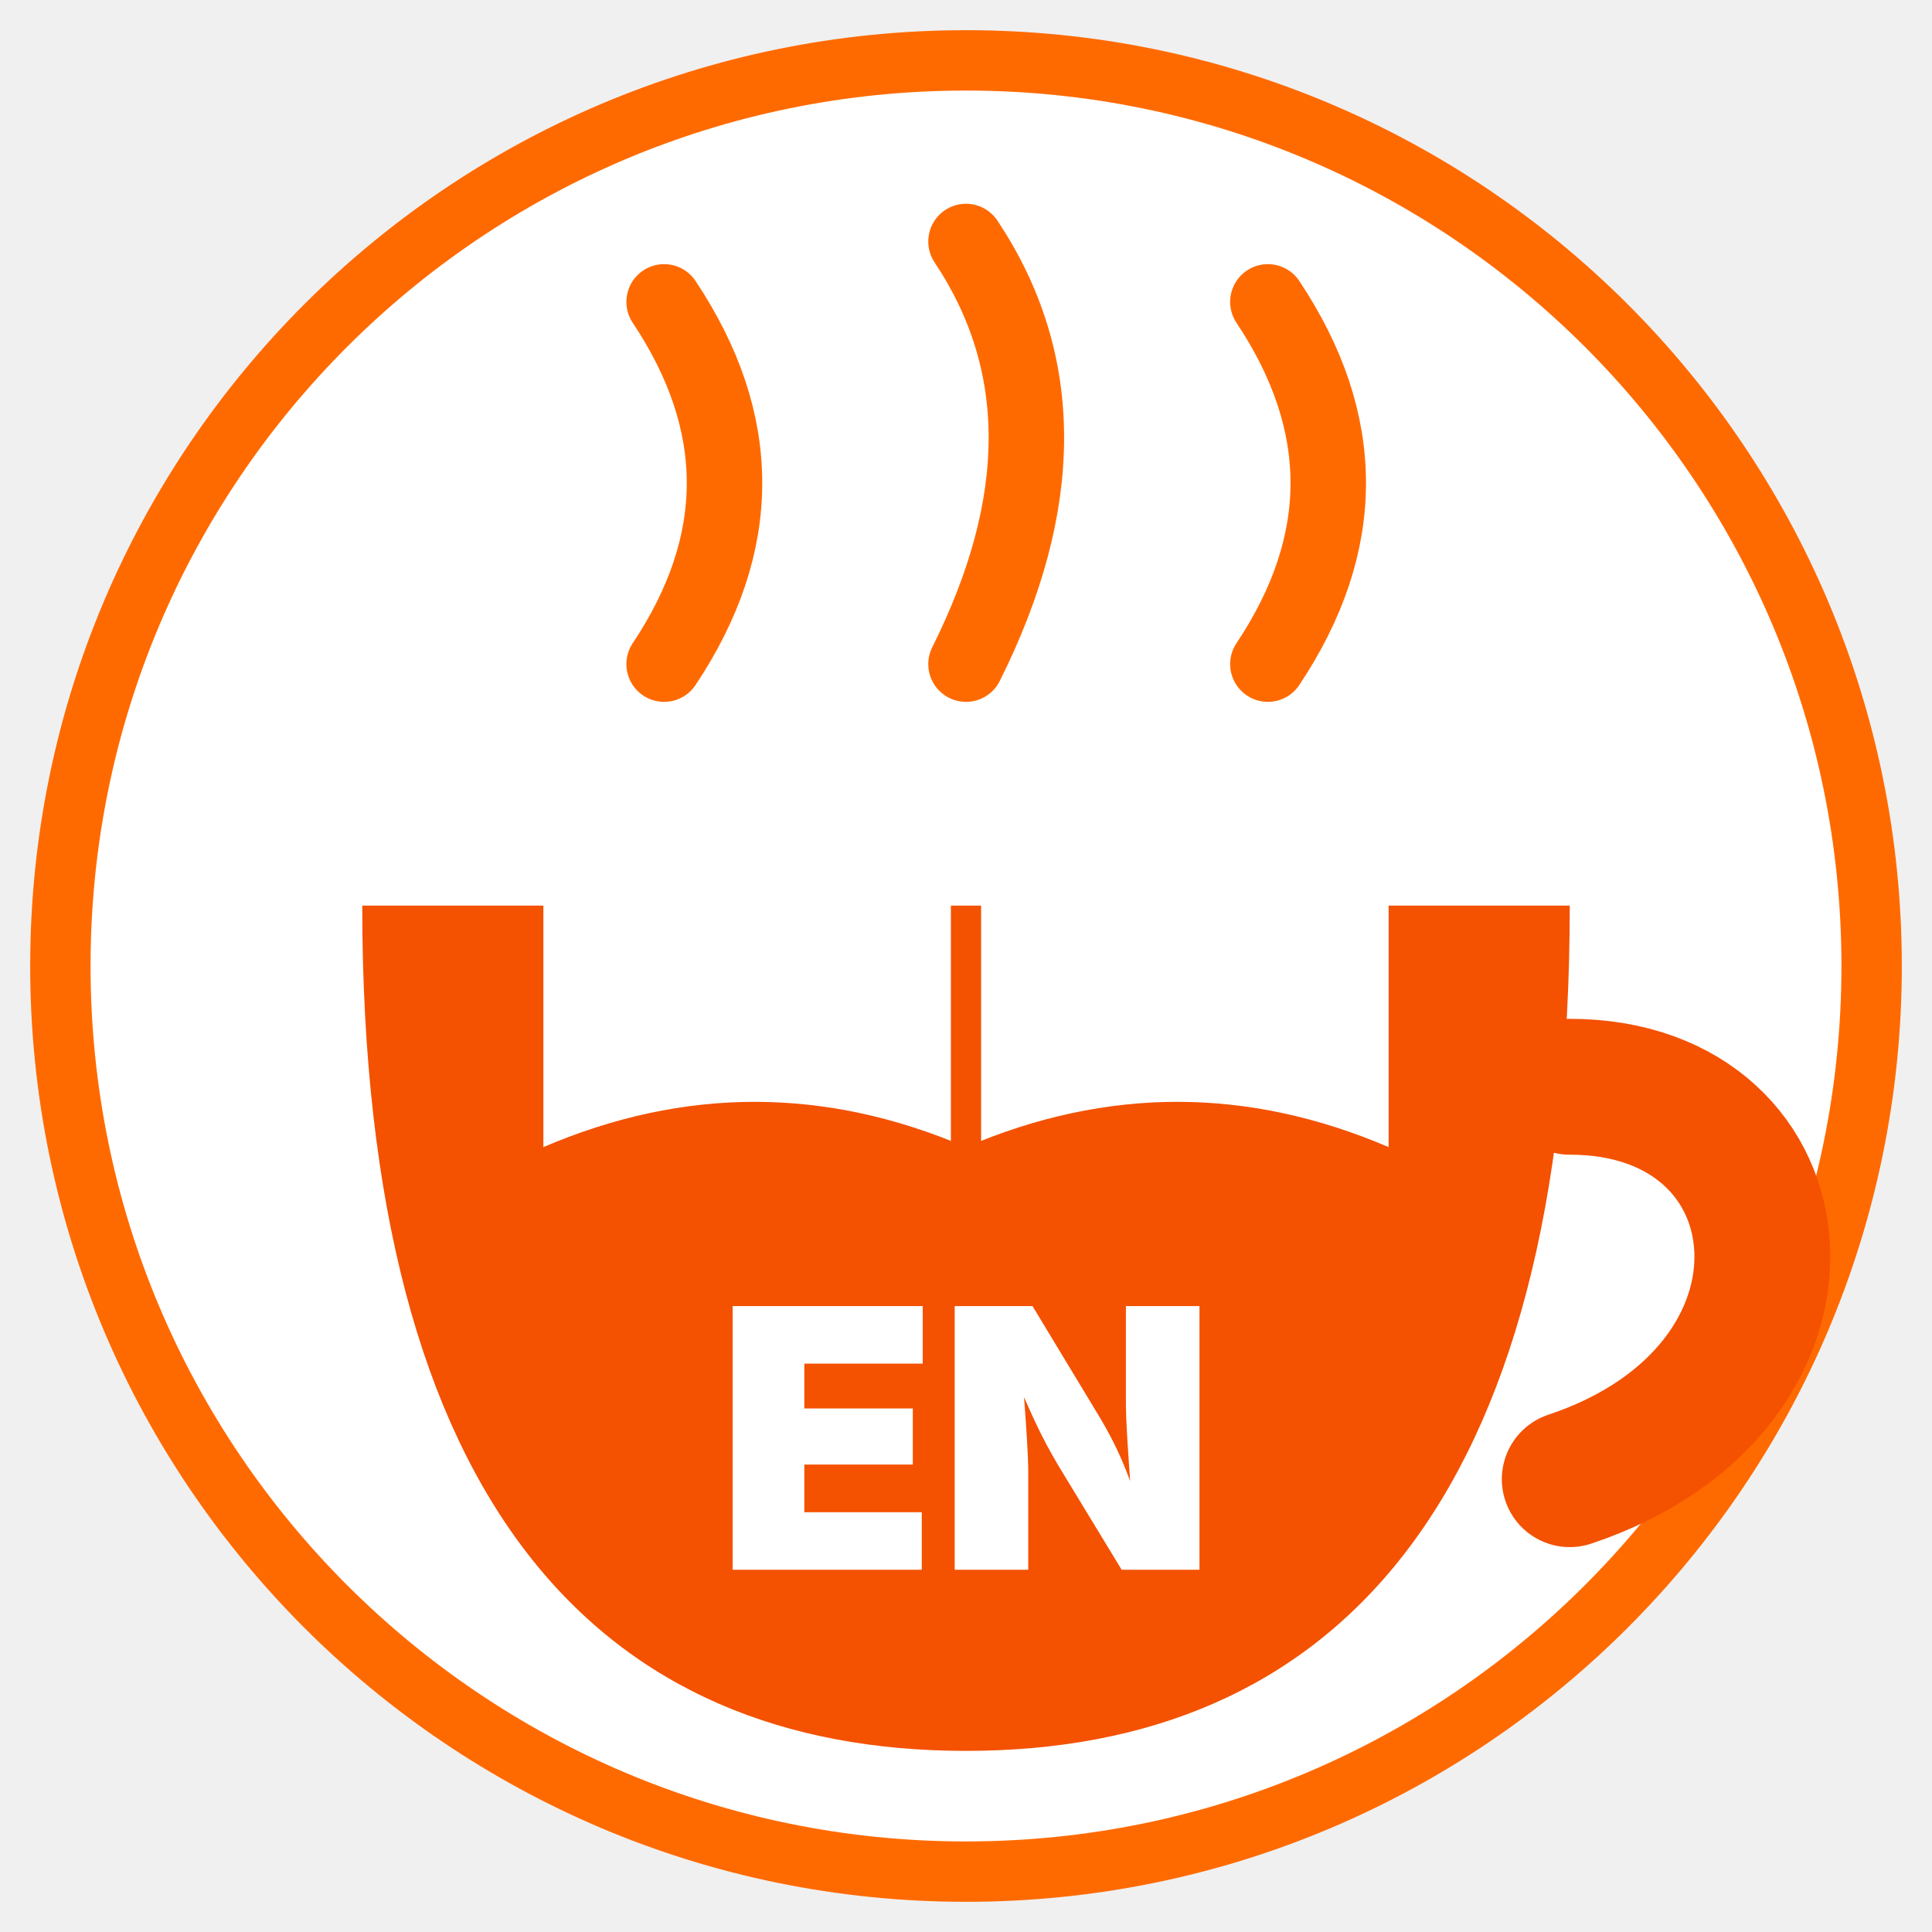
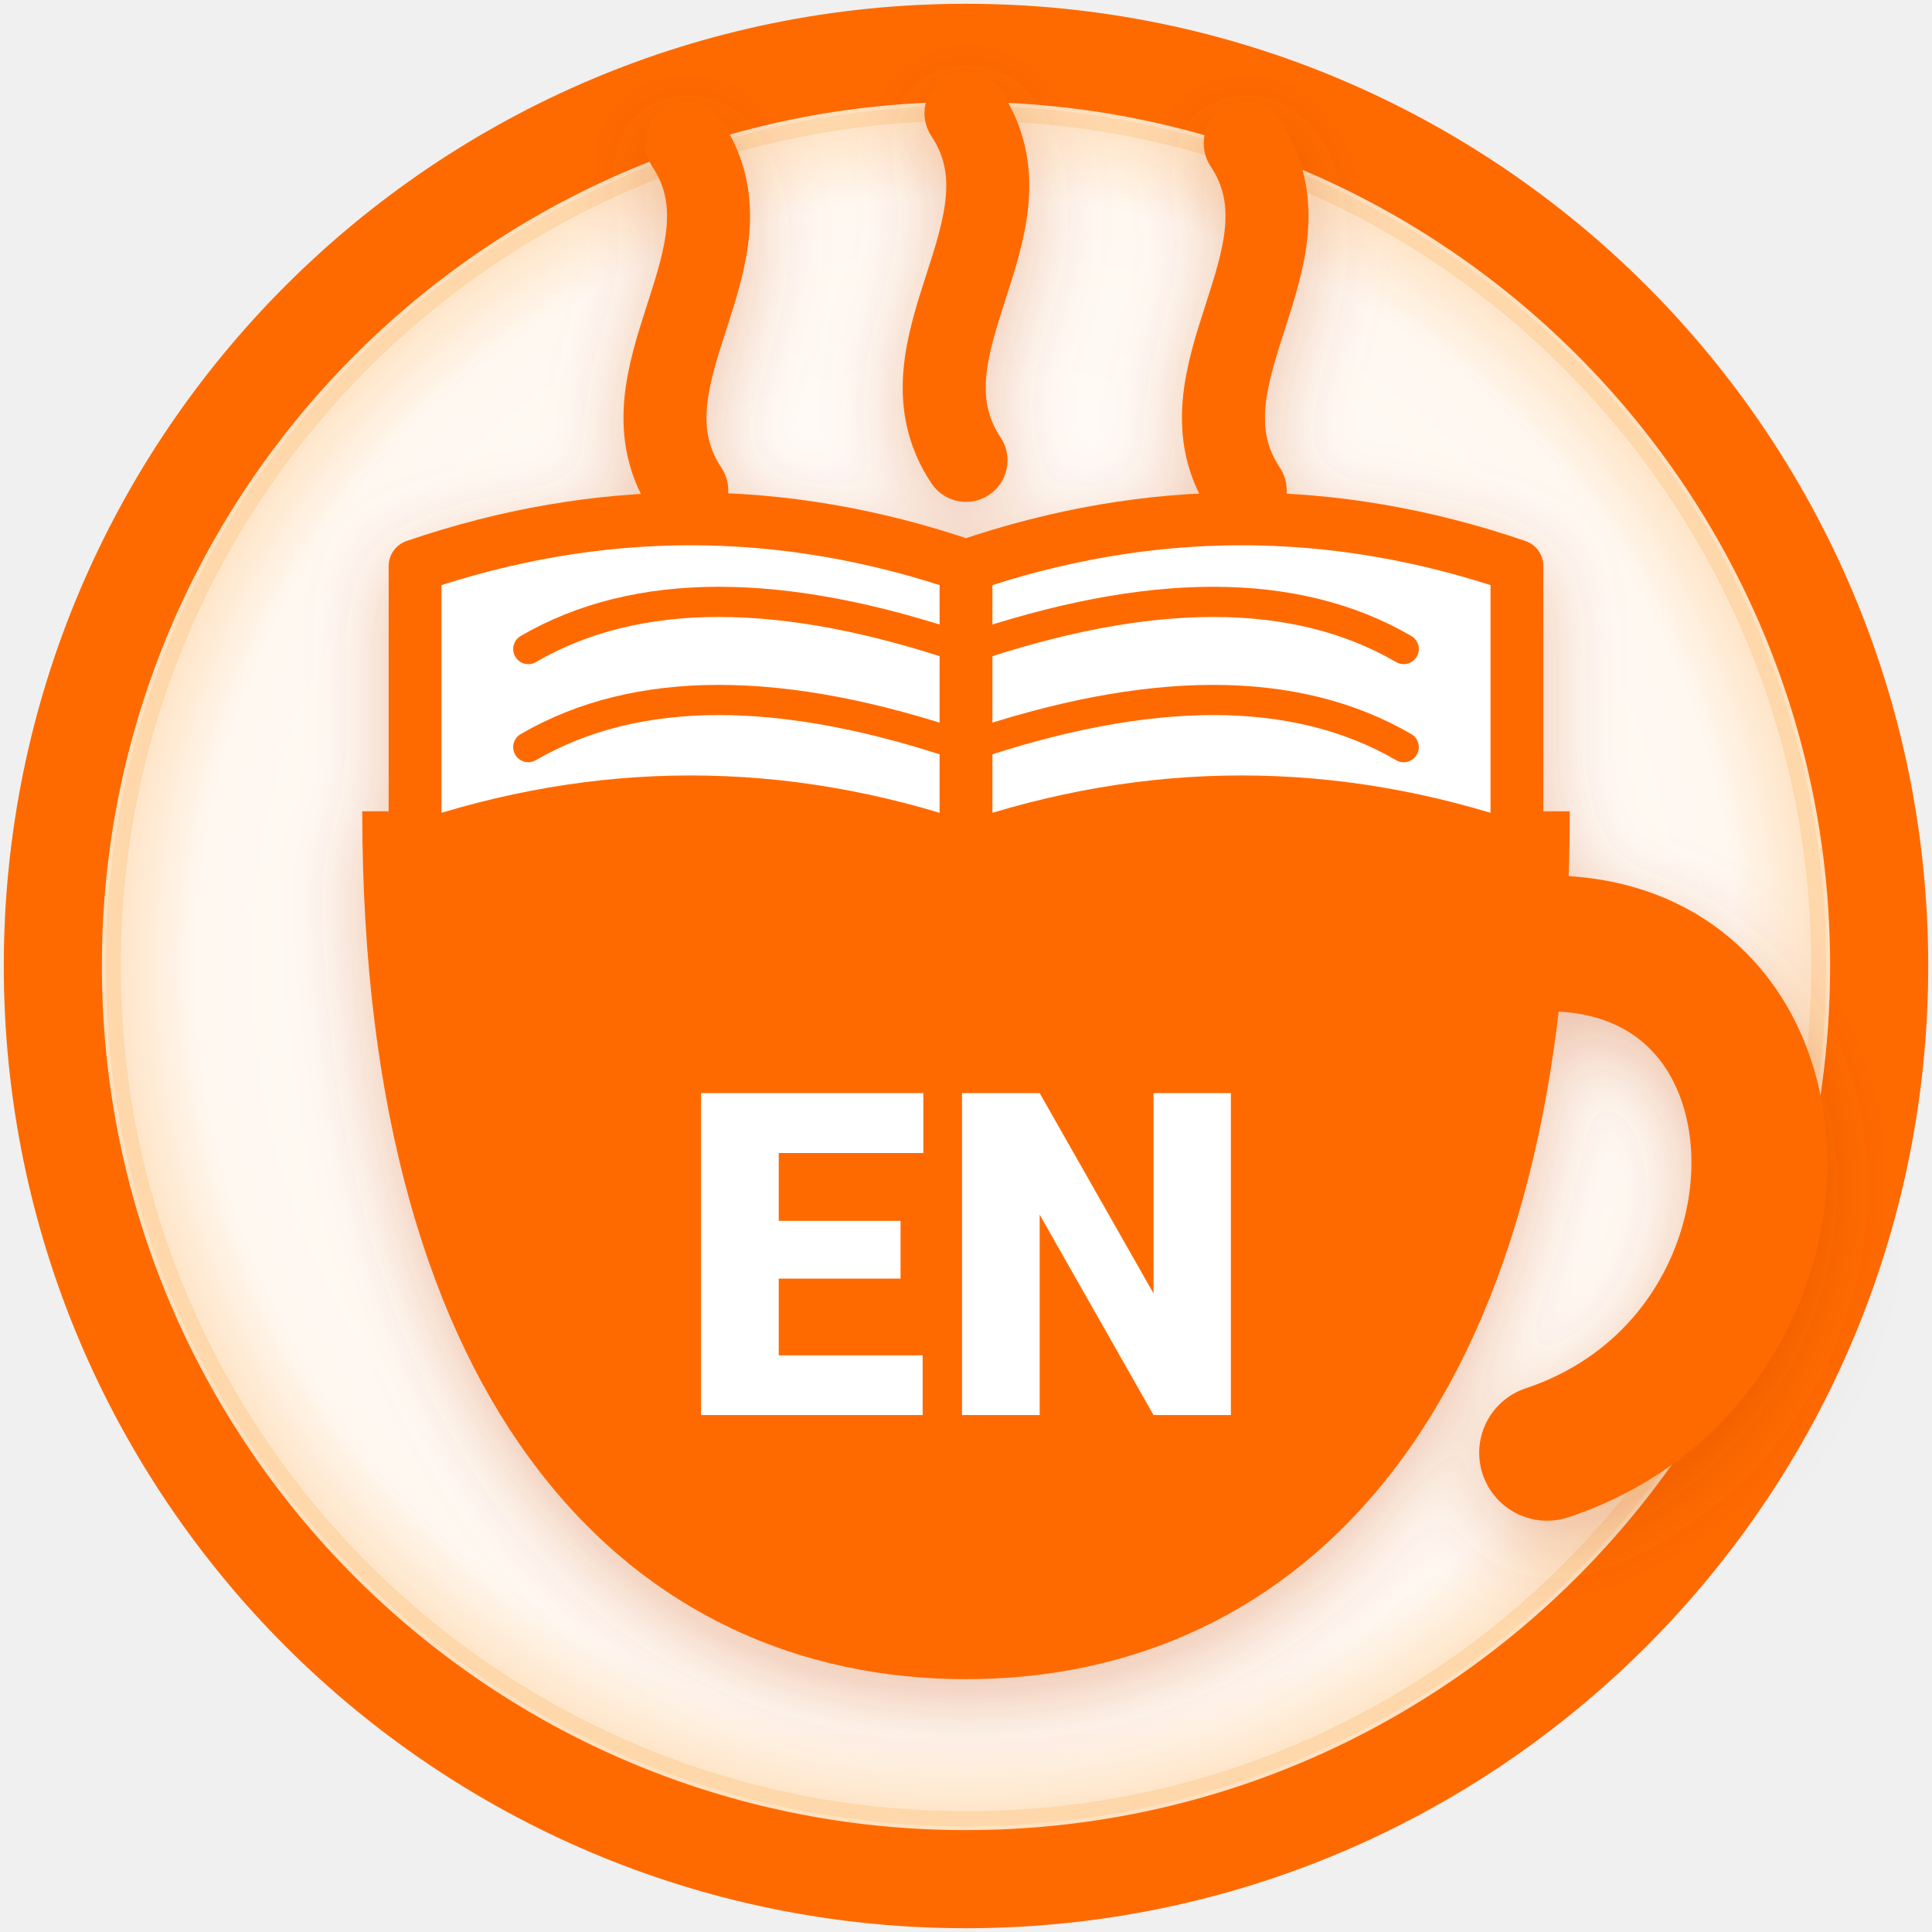
- <svg xmlns="http://www.w3.org/2000/svg" viewBox="0 0 64 64" width="64" height="64">
-   <circle cx="32" cy="32" r="30" fill="#FFF" stroke="#FF6A00" stroke-width="2" />
-   <path d="M22,22 Q26,16 22,10" stroke="#FF6A00" stroke-width="2.5" stroke-linecap="round" fill="none" />
-   <path d="M32,22 Q36,14 32,8" stroke="#FF6A00" stroke-width="2.5" stroke-linecap="round" fill="none" />
-   <path d="M42,22 Q46,16 42,10" stroke="#FF6A00" stroke-width="2.5" stroke-linecap="round" fill="none" />
-   <path d="M12,30 C12,50 20,58 32,58 C44,58 52,50 52,30 Z" fill="#F45100" />
-   <path d="M52,36 C60,36 61,46 52,49" stroke="#F45100" stroke-width="4.5" fill="none" stroke-linecap="round" />
-   <path d="M32,30 Q25,27 18,30 L18,38 Q25,35 32,38 Z" fill="#FFF" />
-   <path d="M32,30 Q39,27 46,30 L46,38 Q39,35 32,38 Z" fill="#FFF" />
-   <line x1="32" y1="30" x2="32" y2="38" stroke="#F45100" stroke-width="1" />
-   <text x="32" y="52" font-family="-apple-system, BlinkMacSystemFont, sans-serif" font-weight="900" font-size="12" fill="#FFF" text-anchor="middle">EN</text>
+ <svg xmlns="http://www.w3.org/2000/svg" viewBox="0 0 512 512" width="512" height="512">
+   <defs>
+     <radialGradient id="badgeBg" cx="50%" cy="50%" r="50%">
+       <stop offset="0%" stop-color="#ffffff" />
+       <stop offset="85%" stop-color="#fff8f1" />
+       <stop offset="100%" stop-color="#fed7aa" />
+     </radialGradient>
+     <filter id="badgeShadow" x="-10%" y="-10%" width="120%" height="120%">
+       <feDropShadow dx="0" dy="6" stdDeviation="10" flood-color="#c2410c" flood-opacity="0.3" />
+     </filter>
+   </defs>
+   <circle cx="256" cy="256" r="242" fill="url(#badgeBg)" stroke="#FF6A00" stroke-width="26" />
+   <circle cx="256" cy="256" r="226" fill="none" stroke="#fed7aa" stroke-width="4" />
+   <g filter="url(#badgeShadow)">
+     <path d="M182,130 C162,100 202,68 182,38" stroke="#FF6A00" stroke-width="22" stroke-linecap="round" fill="none" />
+     <path d="M256,122 C236,92 276,60 256,30" stroke="#FF6A00" stroke-width="22" stroke-linecap="round" fill="none" />
+     <path d="M330,130 C310,100 350,68 330,38" stroke="#FF6A00" stroke-width="22" stroke-linecap="round" fill="none" />
+     <path d="M96,215 C96,375 168,445 256,445 C344,445 416,375 416,215 Z" fill="#FF6A00" />
+     <path d="M410,250 C485,250 485,360 410,385" stroke="#FF6A00" stroke-width="36" fill="none" stroke-linecap="round" />
+     <path d="M110,225 Q183,200 256,225 Q329,200 402,225 L402,150 Q329,125 256,150 Q183,125 110,150 Z" fill="#FFFFFF" stroke="#FF6A00" stroke-width="14" stroke-linejoin="round" />
+     <line x1="256" y1="150" x2="256" y2="225" stroke="#FF6A00" stroke-width="14" stroke-linecap="round" />
+     <path d="M256,172 Q183,147 140,172" stroke="#FF6A00" stroke-width="8" fill="none" stroke-linecap="round" />
+     <path d="M256,198 Q183,173 140,198" stroke="#FF6A00" stroke-width="8" fill="none" stroke-linecap="round" />
+     <path d="M256,172 Q329,147 372,172" stroke="#FF6A00" stroke-width="8" fill="none" stroke-linecap="round" />
+     <path d="M256,198 Q329,173 372,198" stroke="#FF6A00" stroke-width="8" fill="none" stroke-linecap="round" />
+     <text x="256" y="375" font-family="-apple-system, BlinkMacSystemFont, 'Segoe UI', Roboto, Impact, sans-serif" font-weight="900" font-size="120" fill="#FFFFFF" text-anchor="middle" letter-spacing="2">EN</text>
+   </g>
</svg>
